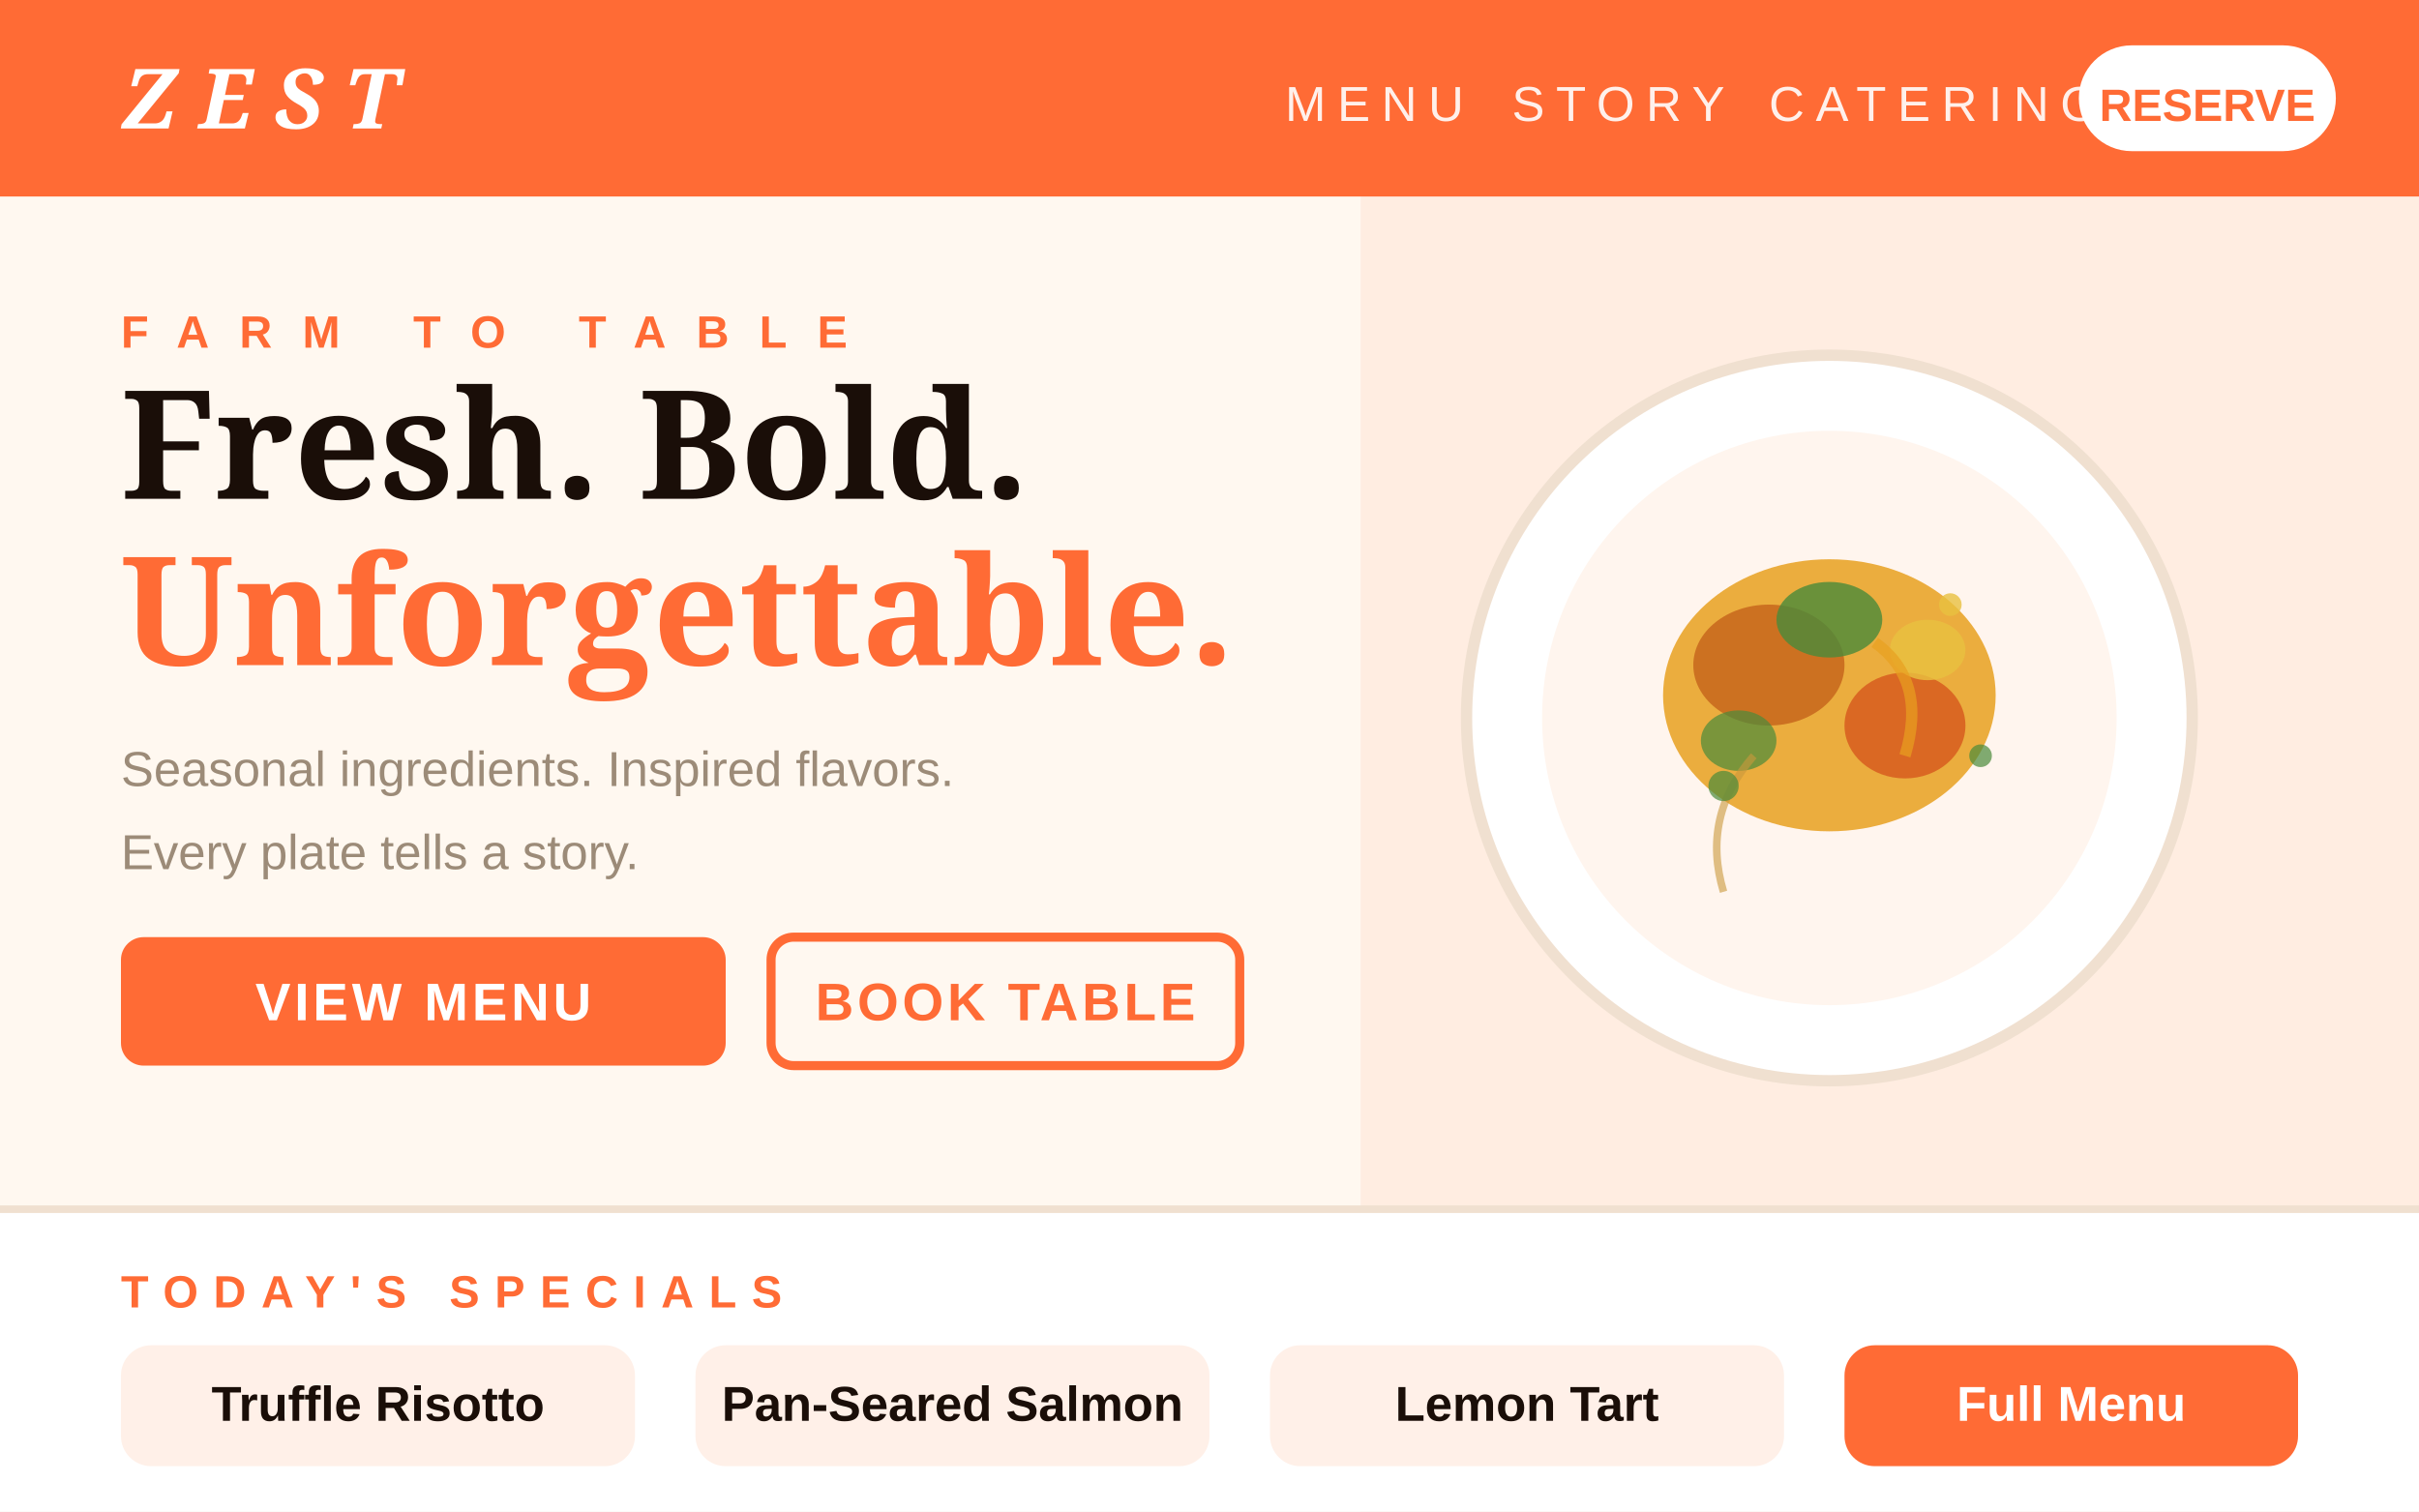
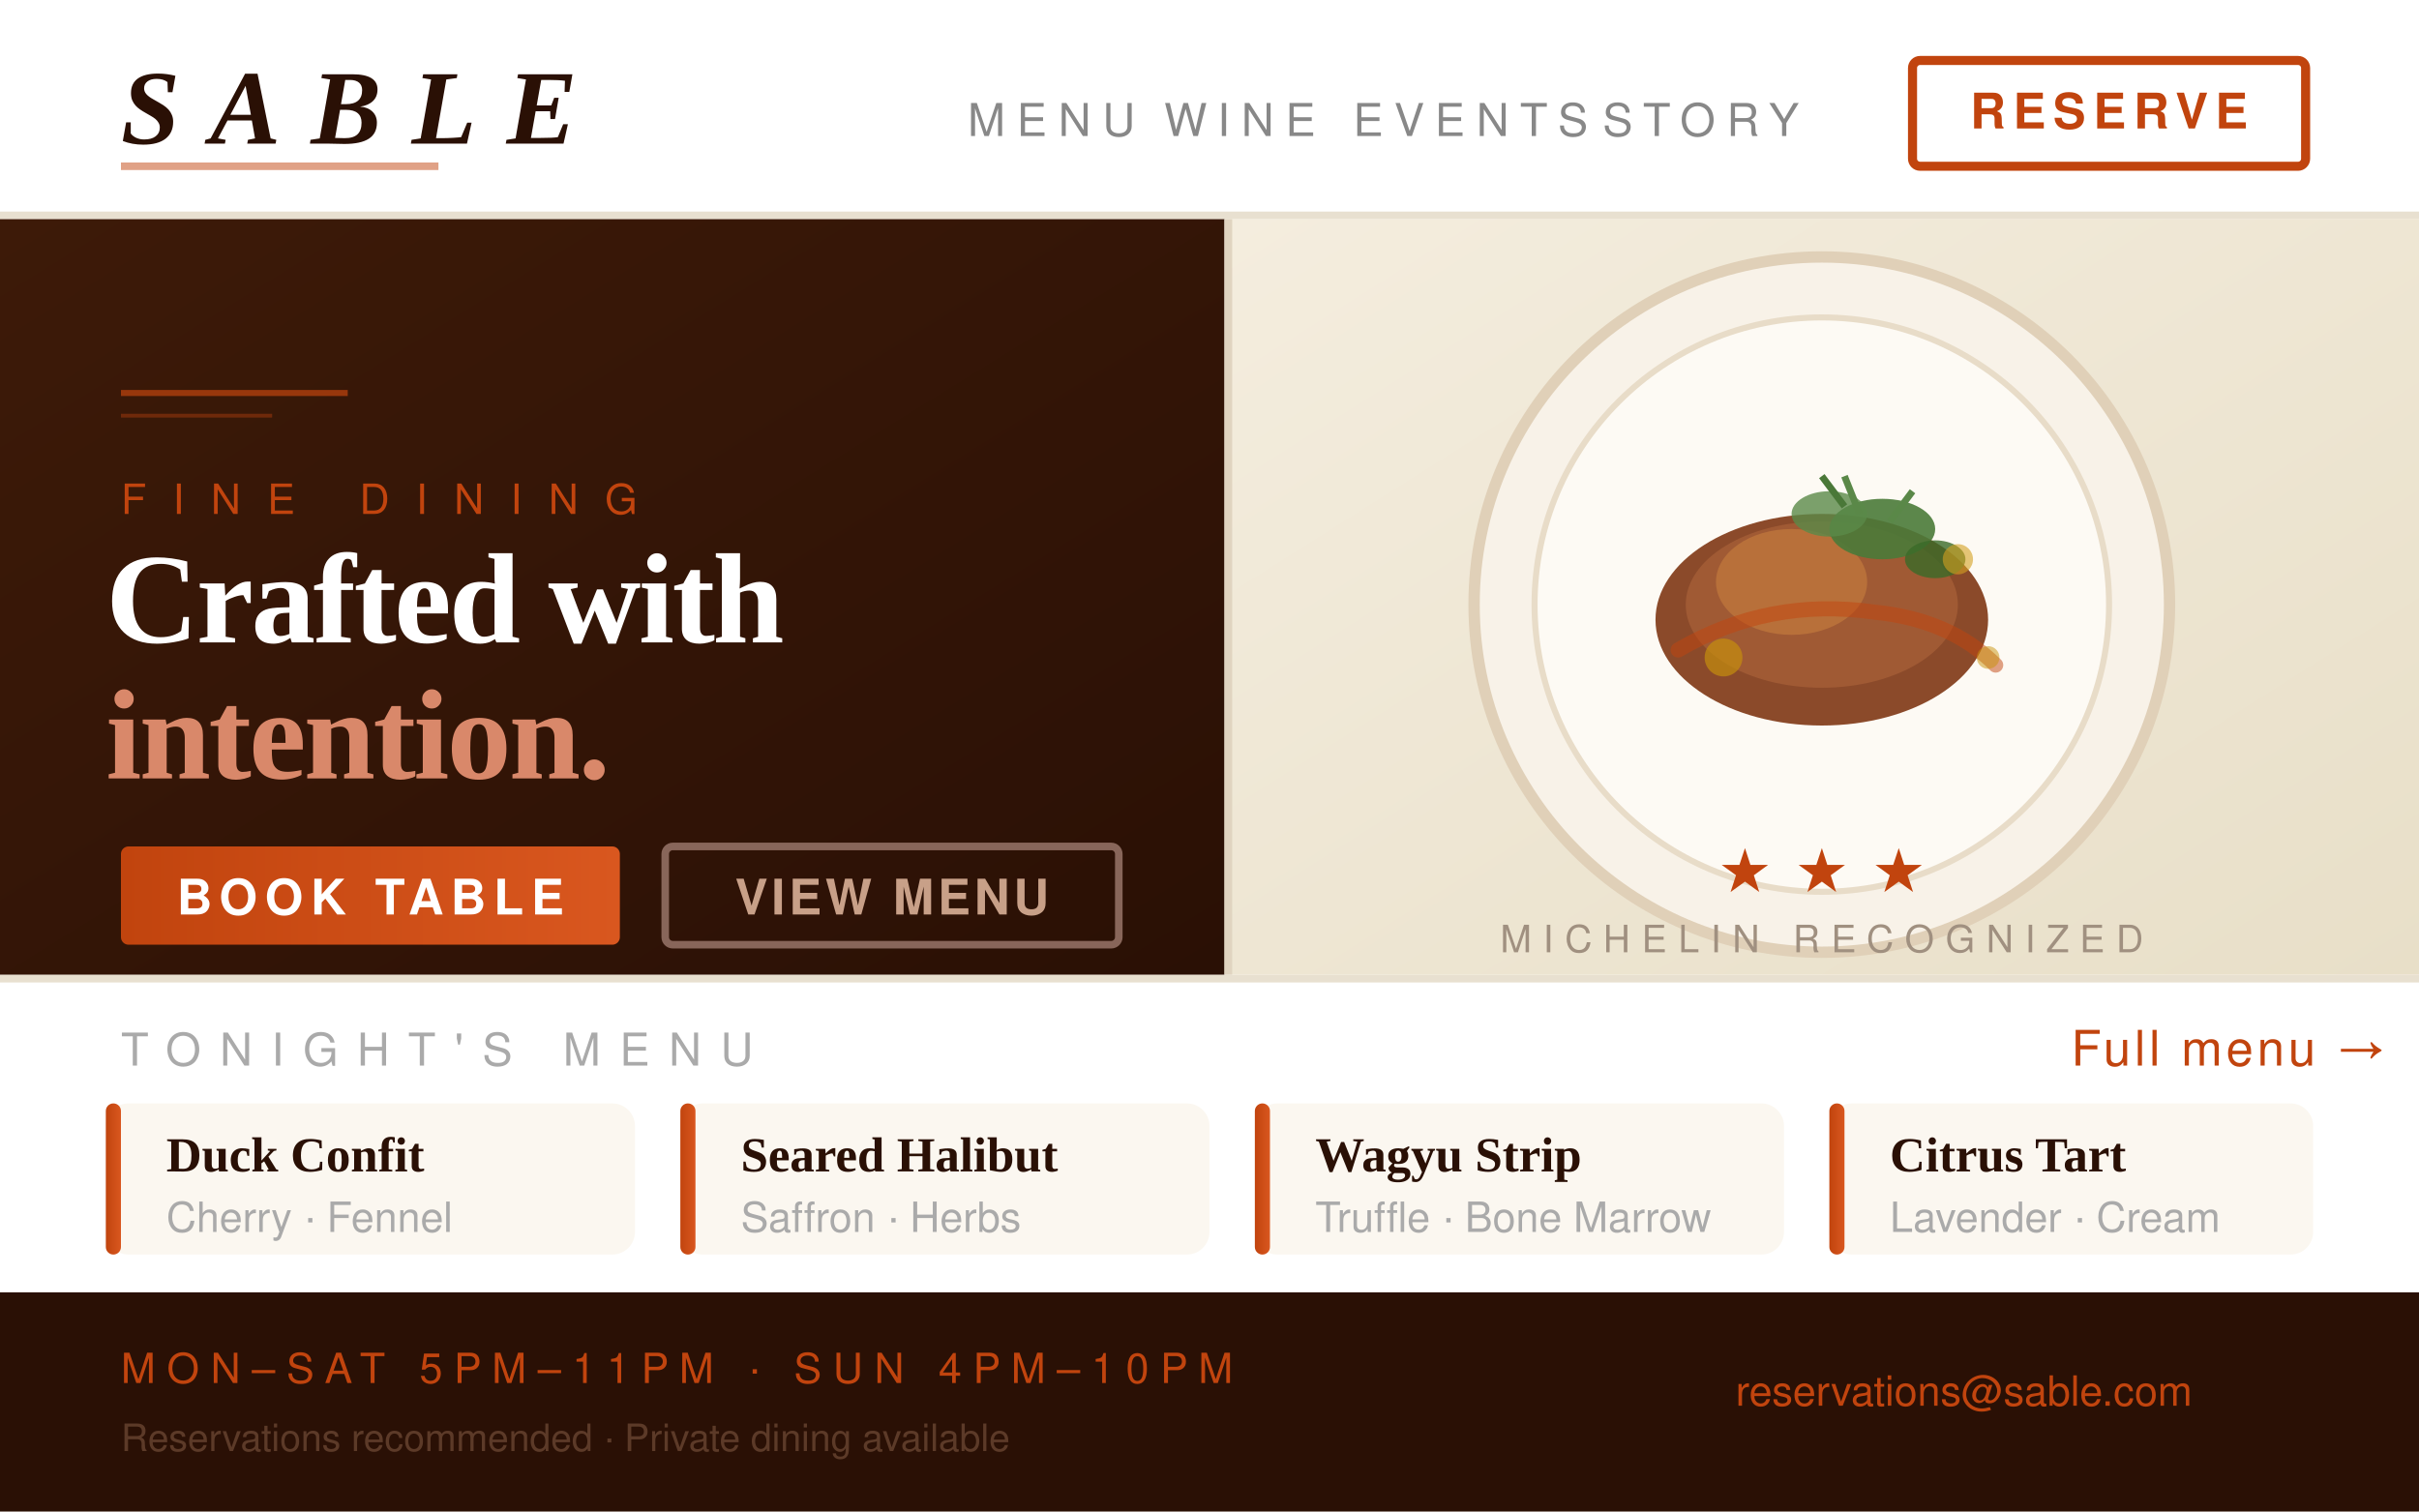
<svg xmlns="http://www.w3.org/2000/svg" width="320" height="200" viewBox="0 0 320 200">
-   <rect width="320" height="200" fill="#FFF8F0" />
-   <rect x="180" y="26" width="140" height="174" fill="#FF6B35" opacity="0.08" />
-   <rect x="0" y="0" width="320" height="26" fill="#FF6B35" />
-   <text x="16" y="17" font-family="Georgia, serif" font-size="11" fill="#FFFFFF" font-weight="700" letter-spacing="3" font-style="italic">ZEST</text>
-   <text x="170" y="16" font-family="Arial" font-size="6.5" fill="#FFFFFF" opacity="0.9" letter-spacing="1.5">MENU</text>
-   <text x="200" y="16" font-family="Arial" font-size="6.5" fill="#FFFFFF" opacity="0.9" letter-spacing="1.5">STORY</text>
-   <text x="234" y="16" font-family="Arial" font-size="6.5" fill="#FFFFFF" opacity="0.9" letter-spacing="1.5">CATERING</text>
-   <rect x="275" y="6" width="34" height="14" rx="7" fill="#FFFFFF" />
-   <text x="292" y="16" font-family="Arial" font-size="6" fill="#FF6B35" font-weight="700" text-anchor="middle">RESERVE</text>
-   <text x="16" y="46" font-family="Arial" font-size="6" fill="#FF6B35" letter-spacing="4" font-weight="700">FARM TO TABLE</text>
-   <text x="16" y="66" font-family="Georgia, serif" font-size="20" fill="#1A0E08" font-weight="700">Fresh. Bold.</text>
-   <text x="16" y="88" font-family="Georgia, serif" font-size="20" fill="#FF6B35" font-weight="700">Unforgettable.</text>
-   <text x="16" y="104" font-family="Arial" font-size="6.5" fill="#9C8B78">Seasonal ingredients. Inspired flavors.</text>
-   <text x="16" y="115" font-family="Arial" font-size="6.5" fill="#9C8B78">Every plate tells a story.</text>
-   <rect x="16" y="124" width="80" height="17" rx="3" fill="#FF6B35" />
-   <text x="56" y="135" font-family="Arial" font-size="7" fill="#FFFFFF" font-weight="700" text-anchor="middle" letter-spacing="0.5">VIEW MENU</text>
-   <rect x="102" y="124" width="62" height="17" rx="3" fill="none" stroke="#FF6B35" stroke-width="1.2" />
-   <text x="133" y="135" font-family="Arial" font-size="7" fill="#FF6B35" font-weight="700" text-anchor="middle" letter-spacing="0.5">BOOK TABLE</text>
-   <circle cx="242" cy="95" r="48" fill="#FFFFFF" />
-   <circle cx="242" cy="95" r="48" fill="none" stroke="#F0E0D0" stroke-width="1.5" />
-   <circle cx="242" cy="95" r="38" fill="#FFF5EE" />
-   <ellipse cx="242" cy="92" rx="22" ry="18" fill="#E8A020" opacity="0.85" />
-   <ellipse cx="234" cy="88" rx="10" ry="8" fill="#C4621A" opacity="0.8" />
-   <ellipse cx="252" cy="96" rx="8" ry="7" fill="#D4521A" opacity="0.75" />
-   <ellipse cx="242" cy="82" rx="7" ry="5" fill="#4A8A3A" opacity="0.8" />
-   <ellipse cx="230" cy="98" rx="5" ry="4" fill="#4A8A3A" opacity="0.7" />
-   <ellipse cx="255" cy="86" rx="5" ry="4" fill="#E8C040" opacity="0.8" />
-   <path d="M248 85 Q255 90 252 100" fill="none" stroke="#E8A020" stroke-width="1.5" opacity="0.7" />
-   <path d="M232 100 Q225 108 228 118" fill="none" stroke="#C9973A" stroke-width="1" opacity="0.6" />
-   <circle cx="228" cy="104" r="2" fill="#4A8A3A" opacity="0.7" />
-   <circle cx="258" cy="80" r="1.5" fill="#E8C040" opacity="0.8" />
-   <circle cx="262" cy="100" r="1.5" fill="#4A8A3A" opacity="0.7" />
-   <rect x="0" y="160" width="320" height="40" fill="#FFFFFF" />
-   <line x1="0" y1="160" x2="320" y2="160" stroke="#F0E0D0" stroke-width="1" />
-   <text x="16" y="173" font-family="Arial" font-size="6" fill="#FF6B35" letter-spacing="2" font-weight="700">TODAY'S SPECIALS</text>
-   <rect x="16" y="178" width="68" height="16" rx="4" fill="#FFF0E8" />
-   <text x="50" y="188" font-family="Arial" font-size="6.5" fill="#1A0E08" text-anchor="middle" font-weight="700">Truffle Risotto</text>
-   <rect x="92" y="178" width="68" height="16" rx="4" fill="#FFF0E8" />
-   <text x="126" y="188" font-family="Arial" font-size="6.5" fill="#1A0E08" text-anchor="middle" font-weight="700">Pan-Seared Salmon</text>
-   <rect x="168" y="178" width="68" height="16" rx="4" fill="#FFF0E8" />
-   <text x="202" y="188" font-family="Arial" font-size="6.5" fill="#1A0E08" text-anchor="middle" font-weight="700">Lemon Tart</text>
-   <rect x="244" y="178" width="60" height="16" rx="4" fill="#FF6B35" />
-   <text x="274" y="188" font-family="Arial" font-size="6.5" fill="#FFFFFF" text-anchor="middle" font-weight="700">Full Menu</text>
+   <defs>
+     <linearGradient id="rst_terra" x1="0" y1="0" x2="1" y2="0">
+       <stop offset="0%" stop-color="#C1440E" />
+       <stop offset="100%" stop-color="#D9571F" />
+     </linearGradient>
+     <linearGradient id="rst_hero_bg" x1="0" y1="0" x2="1" y2="1">
+       <stop offset="0%" stop-color="#3D1A08" />
+       <stop offset="100%" stop-color="#2A1005" />
+     </linearGradient>
+     <linearGradient id="rst_cream" x1="0" y1="0" x2="0" y2="1">
+       <stop offset="0%" stop-color="#FDFAF4" />
+       <stop offset="100%" stop-color="#F7F0E4" />
+     </linearGradient>
+     <linearGradient id="rst_plate_bg" x1="0" y1="0" x2="1" y2="1">
+       <stop offset="0%" stop-color="#F4EDDE" />
+       <stop offset="100%" stop-color="#E8DFC8" />
+     </linearGradient>
+   </defs>
+   <rect width="320" height="200" fill="url(#rst_cream)" />
+   <rect x="0" y="0" width="320" height="28" fill="#FFFFFF" />
+   <rect x="0" y="28" width="320" height="1" fill="#E8E0D0" />
+   <text x="16" y="19" font-family="Georgia, 'Times New Roman', serif" font-size="14" fill="#2A1005" font-weight="700" font-style="italic" letter-spacing="4">SABLE</text>
+   <line x1="16" y1="22" x2="58" y2="22" stroke="#C1440E" stroke-width="1" opacity="0.5" />
+   <text x="128" y="18" font-family="Helvetica, Arial, sans-serif" font-size="6" fill="#888" letter-spacing="1.5">MENU</text>
+   <text x="154" y="18" font-family="Helvetica, Arial, sans-serif" font-size="6" fill="#888" letter-spacing="1.5">WINE</text>
+   <text x="179" y="18" font-family="Helvetica, Arial, sans-serif" font-size="6" fill="#888" letter-spacing="1.5">EVENTS</text>
+   <text x="212" y="18" font-family="Helvetica, Arial, sans-serif" font-size="6" fill="#888" letter-spacing="1.5">STORY</text>
+   <rect x="253" y="8" width="52" height="14" rx="1" fill="none" stroke="#C1440E" stroke-width="1.2" />
+   <text x="279" y="17" font-family="Helvetica, Arial, sans-serif" font-size="6.5" fill="#C1440E" font-weight="700" text-anchor="middle" letter-spacing="1">RESERVE</text>
+   <rect x="0" y="29" width="162" height="100" fill="url(#rst_hero_bg)" />
+   <line x1="16" y1="52" x2="46" y2="52" stroke="#C1440E" stroke-width="0.8" opacity="0.7" />
+   <line x1="16" y1="55" x2="36" y2="55" stroke="#C1440E" stroke-width="0.5" opacity="0.4" />
+   <text x="16" y="68" font-family="Helvetica, Arial, sans-serif" font-size="5.5" fill="#C1440E" letter-spacing="3.5">FINE DINING</text>
+   <text x="14" y="85" font-family="Georgia, 'Times New Roman', serif" font-size="17" fill="#FFFFFF" font-weight="700" letter-spacing="-0.3">Crafted with</text>
+   <text x="14" y="103" font-family="Georgia, 'Times New Roman', serif" font-size="17" fill="#D9886A" font-weight="700" letter-spacing="-0.3">intention.</text>
+   <rect x="16" y="112" width="66" height="13" rx="1" fill="url(#rst_terra)" />
+   <text x="49" y="121" font-family="Helvetica, Arial, sans-serif" font-size="6.5" fill="#FFFFFF" font-weight="700" text-anchor="middle" letter-spacing="1">BOOK TABLE</text>
+   <rect x="88" y="112" width="60" height="13" rx="1" fill="none" stroke="#88665A" stroke-width="1" />
+   <text x="118" y="121" font-family="Helvetica, Arial, sans-serif" font-size="6.5" fill="#C8A088" font-weight="600" text-anchor="middle" letter-spacing="0.5">VIEW MENU</text>
+   <rect x="162" y="29" width="158" height="100" fill="url(#rst_plate_bg)" />
+   <rect x="162" y="29" width="1" height="100" fill="#E0D4C0" />
+   <circle cx="241" cy="80" r="46" fill="#F8F2E8" />
+   <circle cx="241" cy="80" r="46" fill="none" stroke="#E0D0B8" stroke-width="1.5" />
+   <circle cx="241" cy="80" r="38" fill="#FDFAF4" />
+   <circle cx="241" cy="80" r="38" fill="none" stroke="#E8DCC8" stroke-width="0.8" />
+   <ellipse cx="241" cy="82" rx="22" ry="14" fill="#8B4A2A" />
+   <ellipse cx="241" cy="80" rx="18" ry="11" fill="#A05A34" />
+   <ellipse cx="237" cy="77" rx="10" ry="7" fill="#B8703A" />
+   <path d="M222 86 Q234 79 248 81 Q258 82 264 88" fill="none" stroke="#C1440E" stroke-width="2" opacity="0.5" stroke-linecap="round" />
+   <ellipse cx="249" cy="70" rx="7" ry="4" fill="#4A7A38" opacity="0.9" />
+   <ellipse cx="242" cy="68" rx="5" ry="3" fill="#5A8A48" opacity="0.8" />
+   <ellipse cx="256" cy="74" rx="4" ry="2.5" fill="#3A6A28" opacity="0.8" />
+   <circle cx="228" cy="87" r="2.5" fill="#C8920A" opacity="0.65" />
+   <circle cx="259" cy="74" r="2" fill="#D4A020" opacity="0.6" />
+   <circle cx="263" cy="87" r="1.5" fill="#C8920A" opacity="0.5" />
+   <line x1="246" y1="68" x2="244" y2="63" stroke="#5A8848" stroke-width="0.9" />
+   <line x1="250" y1="69" x2="253" y2="65" stroke="#5A8848" stroke-width="0.9" />
+   <line x1="244" y1="67" x2="241" y2="63" stroke="#4A7838" stroke-width="0.9" />
+   <text x="241" y="118" font-family="Helvetica, Arial, sans-serif" font-size="8" fill="#C1440E" text-anchor="middle" letter-spacing="3">★★★</text>
+   <text x="241" y="126" font-family="Helvetica, Arial, sans-serif" font-size="5" fill="#A09080" text-anchor="middle" letter-spacing="1.5">MICHELIN RECOGNIZED</text>
+   <rect x="0" y="129" width="320" height="42" fill="#FFFFFF" />
+   <rect x="0" y="129" width="320" height="1" fill="#E8E0D0" />
+   <text x="16" y="141" font-family="Helvetica, Arial, sans-serif" font-size="6" fill="#AAAAAA" letter-spacing="2.5">TONIGHT'S MENU</text>
+   <text x="274" y="141" font-family="Helvetica, Arial, sans-serif" font-size="6.5" fill="#C1440E" letter-spacing="0.5">Full menu →</text>
+   <rect x="14" y="146" width="70" height="20" rx="3" fill="#FBF7F0" />
+   <rect x="14" y="146" width="2" height="20" rx="1" fill="url(#rst_terra)" />
+   <text x="22" y="155" font-family="Georgia, 'Times New Roman', serif" font-size="6.5" fill="#2A1005" font-weight="700">Duck Confit</text>
+   <text x="22" y="163" font-family="Helvetica, Arial, sans-serif" font-size="5.5" fill="#AAA">Cherry · Fennel</text>
+   <rect x="90" y="146" width="70" height="20" rx="3" fill="#FBF7F0" />
+   <rect x="90" y="146" width="2" height="20" rx="1" fill="url(#rst_terra)" />
+   <text x="98" y="155" font-family="Georgia, 'Times New Roman', serif" font-size="6.5" fill="#2A1005" font-weight="700">Seared Halibut</text>
+   <text x="98" y="163" font-family="Helvetica, Arial, sans-serif" font-size="5.5" fill="#AAA">Saffron · Herbs</text>
+   <rect x="166" y="146" width="70" height="20" rx="3" fill="#FBF7F0" />
+   <rect x="166" y="146" width="2" height="20" rx="1" fill="url(#rst_terra)" />
+   <text x="174" y="155" font-family="Georgia, 'Times New Roman', serif" font-size="6.5" fill="#2A1005" font-weight="700">Wagyu Strip</text>
+   <text x="174" y="163" font-family="Helvetica, Arial, sans-serif" font-size="5.5" fill="#AAA">Truffle · Bone Marrow</text>
+   <rect x="242" y="146" width="64" height="20" rx="3" fill="#FBF7F0" />
+   <rect x="242" y="146" width="2" height="20" rx="1" fill="url(#rst_terra)" />
+   <text x="250" y="155" font-family="Georgia, 'Times New Roman', serif" font-size="6.5" fill="#2A1005" font-weight="700">Citrus Tart</text>
+   <text x="250" y="163" font-family="Helvetica, Arial, sans-serif" font-size="5.5" fill="#AAA">Lavender · Cream</text>
+   <rect x="0" y="171" width="320" height="29" fill="#2A1005" />
+   <text x="16" y="183" font-family="Helvetica, Arial, sans-serif" font-size="5.5" fill="#C1440E" letter-spacing="1.5">MON–SAT 5PM–11PM · SUN 4PM–10PM</text>
+   <text x="16" y="192" font-family="Helvetica, Arial, sans-serif" font-size="5" fill="#5C3A28">Reservations recommended · Private dining available</text>
+   <text x="290" y="186" font-family="Helvetica, Arial, sans-serif" font-size="5.5" fill="#C1440E" text-anchor="end">reservations@sable.com</text>
</svg>
